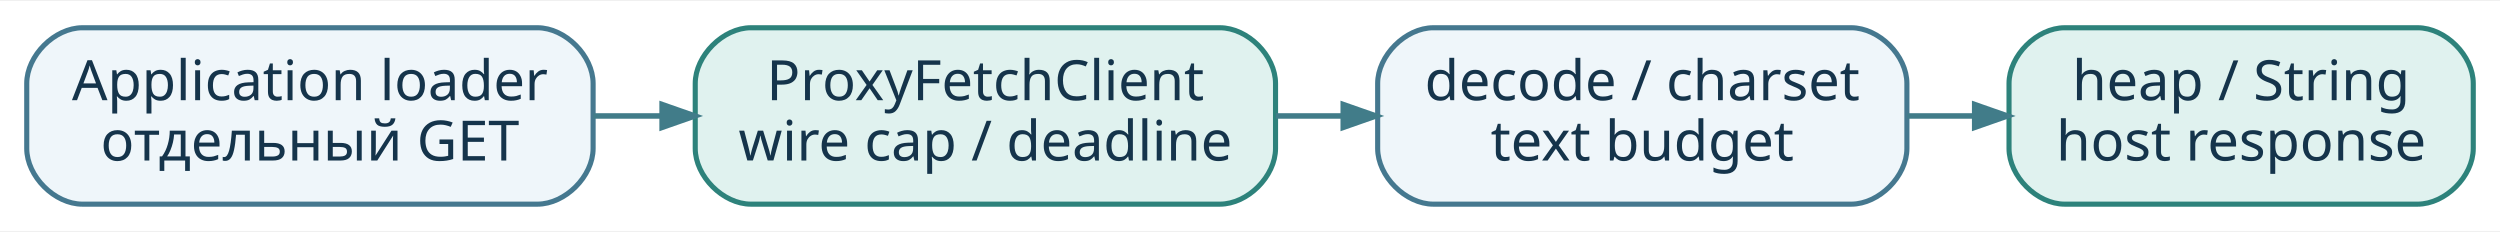
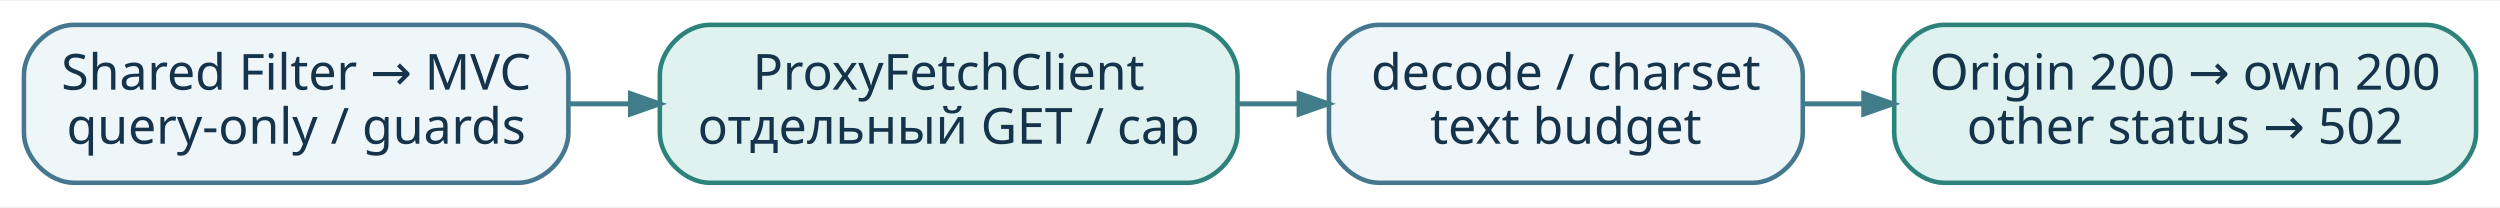
- <svg xmlns="http://www.w3.org/2000/svg" width="539pt" height="50pt" viewBox="0.00 0.00 538.52 49.52">
+ <svg xmlns="http://www.w3.org/2000/svg" width="602pt" height="50pt" viewBox="0.00 0.00 601.52 49.52">
  <g id="graph0" class="graph" transform="scale(1 1) rotate(0) translate(5.76 43.76)">
-     <polygon fill="white" stroke="transparent" points="-5.76,5.76 -5.76,-43.76 532.76,-43.76 532.76,5.76 -5.76,5.76" />
+     <polygon fill="white" stroke="transparent" points="-5.76,5.76 -5.76,-43.76 595.76,-43.76 595.76,5.76 -5.76,5.76" />
    <g id="node1" class="node">
-       <path fill="#eff6fa" stroke="#45788f" stroke-width="1.1" d="M110,-38C110,-38 12,-38 12,-38 6,-38 0,-32 0,-26 0,-26 0,-12 0,-12 0,-6 6,0 12,0 12,0 110,0 110,0 116,0 122,-6 122,-12 122,-12 122,-26 122,-26 122,-32 116,-38 110,-38" />
-       <text text-anchor="middle" x="61" y="-22.4" font-family="Noto Sans" font-size="12.00" fill="#15344b">Application loader</text>
-       <text text-anchor="middle" x="61" y="-9.4" font-family="Noto Sans" font-size="12.00" fill="#15344b">отдельный GET</text>
+       <path fill="#eff6fa" stroke="#45788f" stroke-width="1.1" d="M119,-38C119,-38 12,-38 12,-38 6,-38 0,-32 0,-26 0,-26 0,-12 0,-12 0,-6 6,0 12,0 12,0 119,0 119,0 125,0 131,-6 131,-12 131,-12 131,-26 131,-26 131,-32 125,-38 119,-38" />
+       <text text-anchor="middle" x="65.5" y="-22.4" font-family="Noto Sans" font-size="12.00" fill="#15344b">Shared Filter → MVC</text>
+       <text text-anchor="middle" x="65.5" y="-9.4" font-family="Noto Sans" font-size="12.00" fill="#15344b">query-only / guards</text>
    </g>
    <g id="node2" class="node">
-       <path fill="#e0f2ef" stroke="#2d827b" stroke-width="1.1" d="M257,-38C257,-38 156,-38 156,-38 150,-38 144,-32 144,-26 144,-26 144,-12 144,-12 144,-6 150,0 156,0 156,0 257,0 257,0 263,0 269,-6 269,-12 269,-12 269,-26 269,-26 269,-32 263,-38 257,-38" />
-       <text text-anchor="middle" x="206.5" y="-22.4" font-family="Noto Sans" font-size="12.00" fill="#15344b">ProxyFetchClient</text>
-       <text text-anchor="middle" x="206.5" y="-9.4" font-family="Noto Sans" font-size="12.00" fill="#15344b">wire cap / deadline</text>
+       <path fill="#e0f2ef" stroke="#2d827b" stroke-width="1.1" d="M280,-38C280,-38 165,-38 165,-38 159,-38 153,-32 153,-26 153,-26 153,-12 153,-12 153,-6 159,0 165,0 165,0 280,0 280,0 286,0 292,-6 292,-12 292,-12 292,-26 292,-26 292,-32 286,-38 280,-38" />
+       <text text-anchor="middle" x="222.5" y="-22.4" font-family="Noto Sans" font-size="12.00" fill="#15344b">ProxyFetchClient</text>
+       <text text-anchor="middle" x="222.5" y="-9.4" font-family="Noto Sans" font-size="12.00" fill="#15344b">отдельный GET / cap</text>
    </g>
    <g id="edge1" class="edge">
-       <path fill="none" stroke="#417c89" stroke-width="1.2" d="M122.03,-19C126.88,-19 131.8,-19 136.71,-19" />
-       <polygon fill="#417c89" stroke="#417c89" stroke-width="1.2" points="136.87,-21.45 143.87,-19 136.87,-16.55 136.87,-21.45" />
+       <path fill="none" stroke="#417c89" stroke-width="1.2" d="M131.34,-19C136.13,-19 140.99,-19 145.84,-19" />
+       <polygon fill="#417c89" stroke="#417c89" stroke-width="1.2" points="145.93,-21.45 152.93,-19 145.93,-16.55 145.93,-21.45" />
    </g>
    <g id="node3" class="node">
-       <path fill="#eff6fa" stroke="#45788f" stroke-width="1.1" d="M393,-38C393,-38 303,-38 303,-38 297,-38 291,-32 291,-26 291,-26 291,-12 291,-12 291,-6 297,0 303,0 303,0 393,0 393,0 399,0 405,-6 405,-12 405,-12 405,-26 405,-26 405,-32 399,-38 393,-38" />
-       <text text-anchor="middle" x="348" y="-22.4" font-family="Noto Sans" font-size="12.00" fill="#15344b">decode / charset</text>
-       <text text-anchor="middle" x="348" y="-9.4" font-family="Noto Sans" font-size="12.00" fill="#15344b">text budget</text>
+       <path fill="#eff6fa" stroke="#45788f" stroke-width="1.1" d="M416,-38C416,-38 326,-38 326,-38 320,-38 314,-32 314,-26 314,-26 314,-12 314,-12 314,-6 320,0 326,0 326,0 416,0 416,0 422,0 428,-6 428,-12 428,-12 428,-26 428,-26 428,-32 422,-38 416,-38" />
+       <text text-anchor="middle" x="371" y="-22.4" font-family="Noto Sans" font-size="12.00" fill="#15344b">decode / charset</text>
+       <text text-anchor="middle" x="371" y="-9.4" font-family="Noto Sans" font-size="12.00" fill="#15344b">text budget</text>
    </g>
    <g id="edge2" class="edge">
-       <path fill="none" stroke="#417c89" stroke-width="1.2" d="M269.09,-19C273.9,-19 278.76,-19 283.57,-19" />
-       <polygon fill="#417c89" stroke="#417c89" stroke-width="1.2" points="283.59,-21.45 290.59,-19 283.59,-16.55 283.59,-21.45" />
+       <path fill="none" stroke="#417c89" stroke-width="1.2" d="M292.03,-19C296.94,-19 301.87,-19 306.74,-19" />
+       <polygon fill="#417c89" stroke="#417c89" stroke-width="1.2" points="306.82,-21.45 313.82,-19 306.82,-16.55 306.82,-21.45" />
    </g>
    <g id="node4" class="node">
-       <path fill="#e0f2ef" stroke="#2d827b" stroke-width="1.1" d="M515,-38C515,-38 439,-38 439,-38 433,-38 427,-32 427,-26 427,-26 427,-12 427,-12 427,-6 433,0 439,0 439,0 515,0 515,0 521,0 527,-6 527,-12 527,-12 527,-26 527,-26 527,-32 521,-38 515,-38" />
-       <text text-anchor="middle" x="477" y="-22.4" font-family="Noto Sans" font-size="12.00" fill="#15344b">heap / String</text>
-       <text text-anchor="middle" x="477" y="-9.4" font-family="Noto Sans" font-size="12.00" fill="#15344b">host response</text>
+       <path fill="#e0f2ef" stroke="#2d827b" stroke-width="1.1" d="M578,-38C578,-38 462,-38 462,-38 456,-38 450,-32 450,-26 450,-26 450,-12 450,-12 450,-6 456,0 462,0 462,0 578,0 578,0 584,0 590,-6 590,-12 590,-12 590,-26 590,-26 590,-32 584,-38 578,-38" />
+       <text text-anchor="middle" x="520" y="-22.4" font-family="Noto Sans" font-size="12.00" fill="#15344b">Origin 200 → own 200</text>
+       <text text-anchor="middle" x="520" y="-9.4" font-family="Noto Sans" font-size="12.00" fill="#15344b">other status → 502</text>
    </g>
    <g id="edge3" class="edge">
-       <path fill="none" stroke="#417c89" stroke-width="1.2" d="M405.07,-19C409.9,-19 414.77,-19 419.6,-19" />
-       <polygon fill="#417c89" stroke="#417c89" stroke-width="1.2" points="419.61,-21.45 426.61,-19 419.61,-16.55 419.61,-21.45" />
+       <path fill="none" stroke="#417c89" stroke-width="1.2" d="M428.41,-19C433.09,-19 437.87,-19 442.66,-19" />
+       <polygon fill="#417c89" stroke="#417c89" stroke-width="1.2" points="442.68,-21.45 449.68,-19 442.68,-16.55 442.68,-21.45" />
    </g>
  </g>
</svg>
